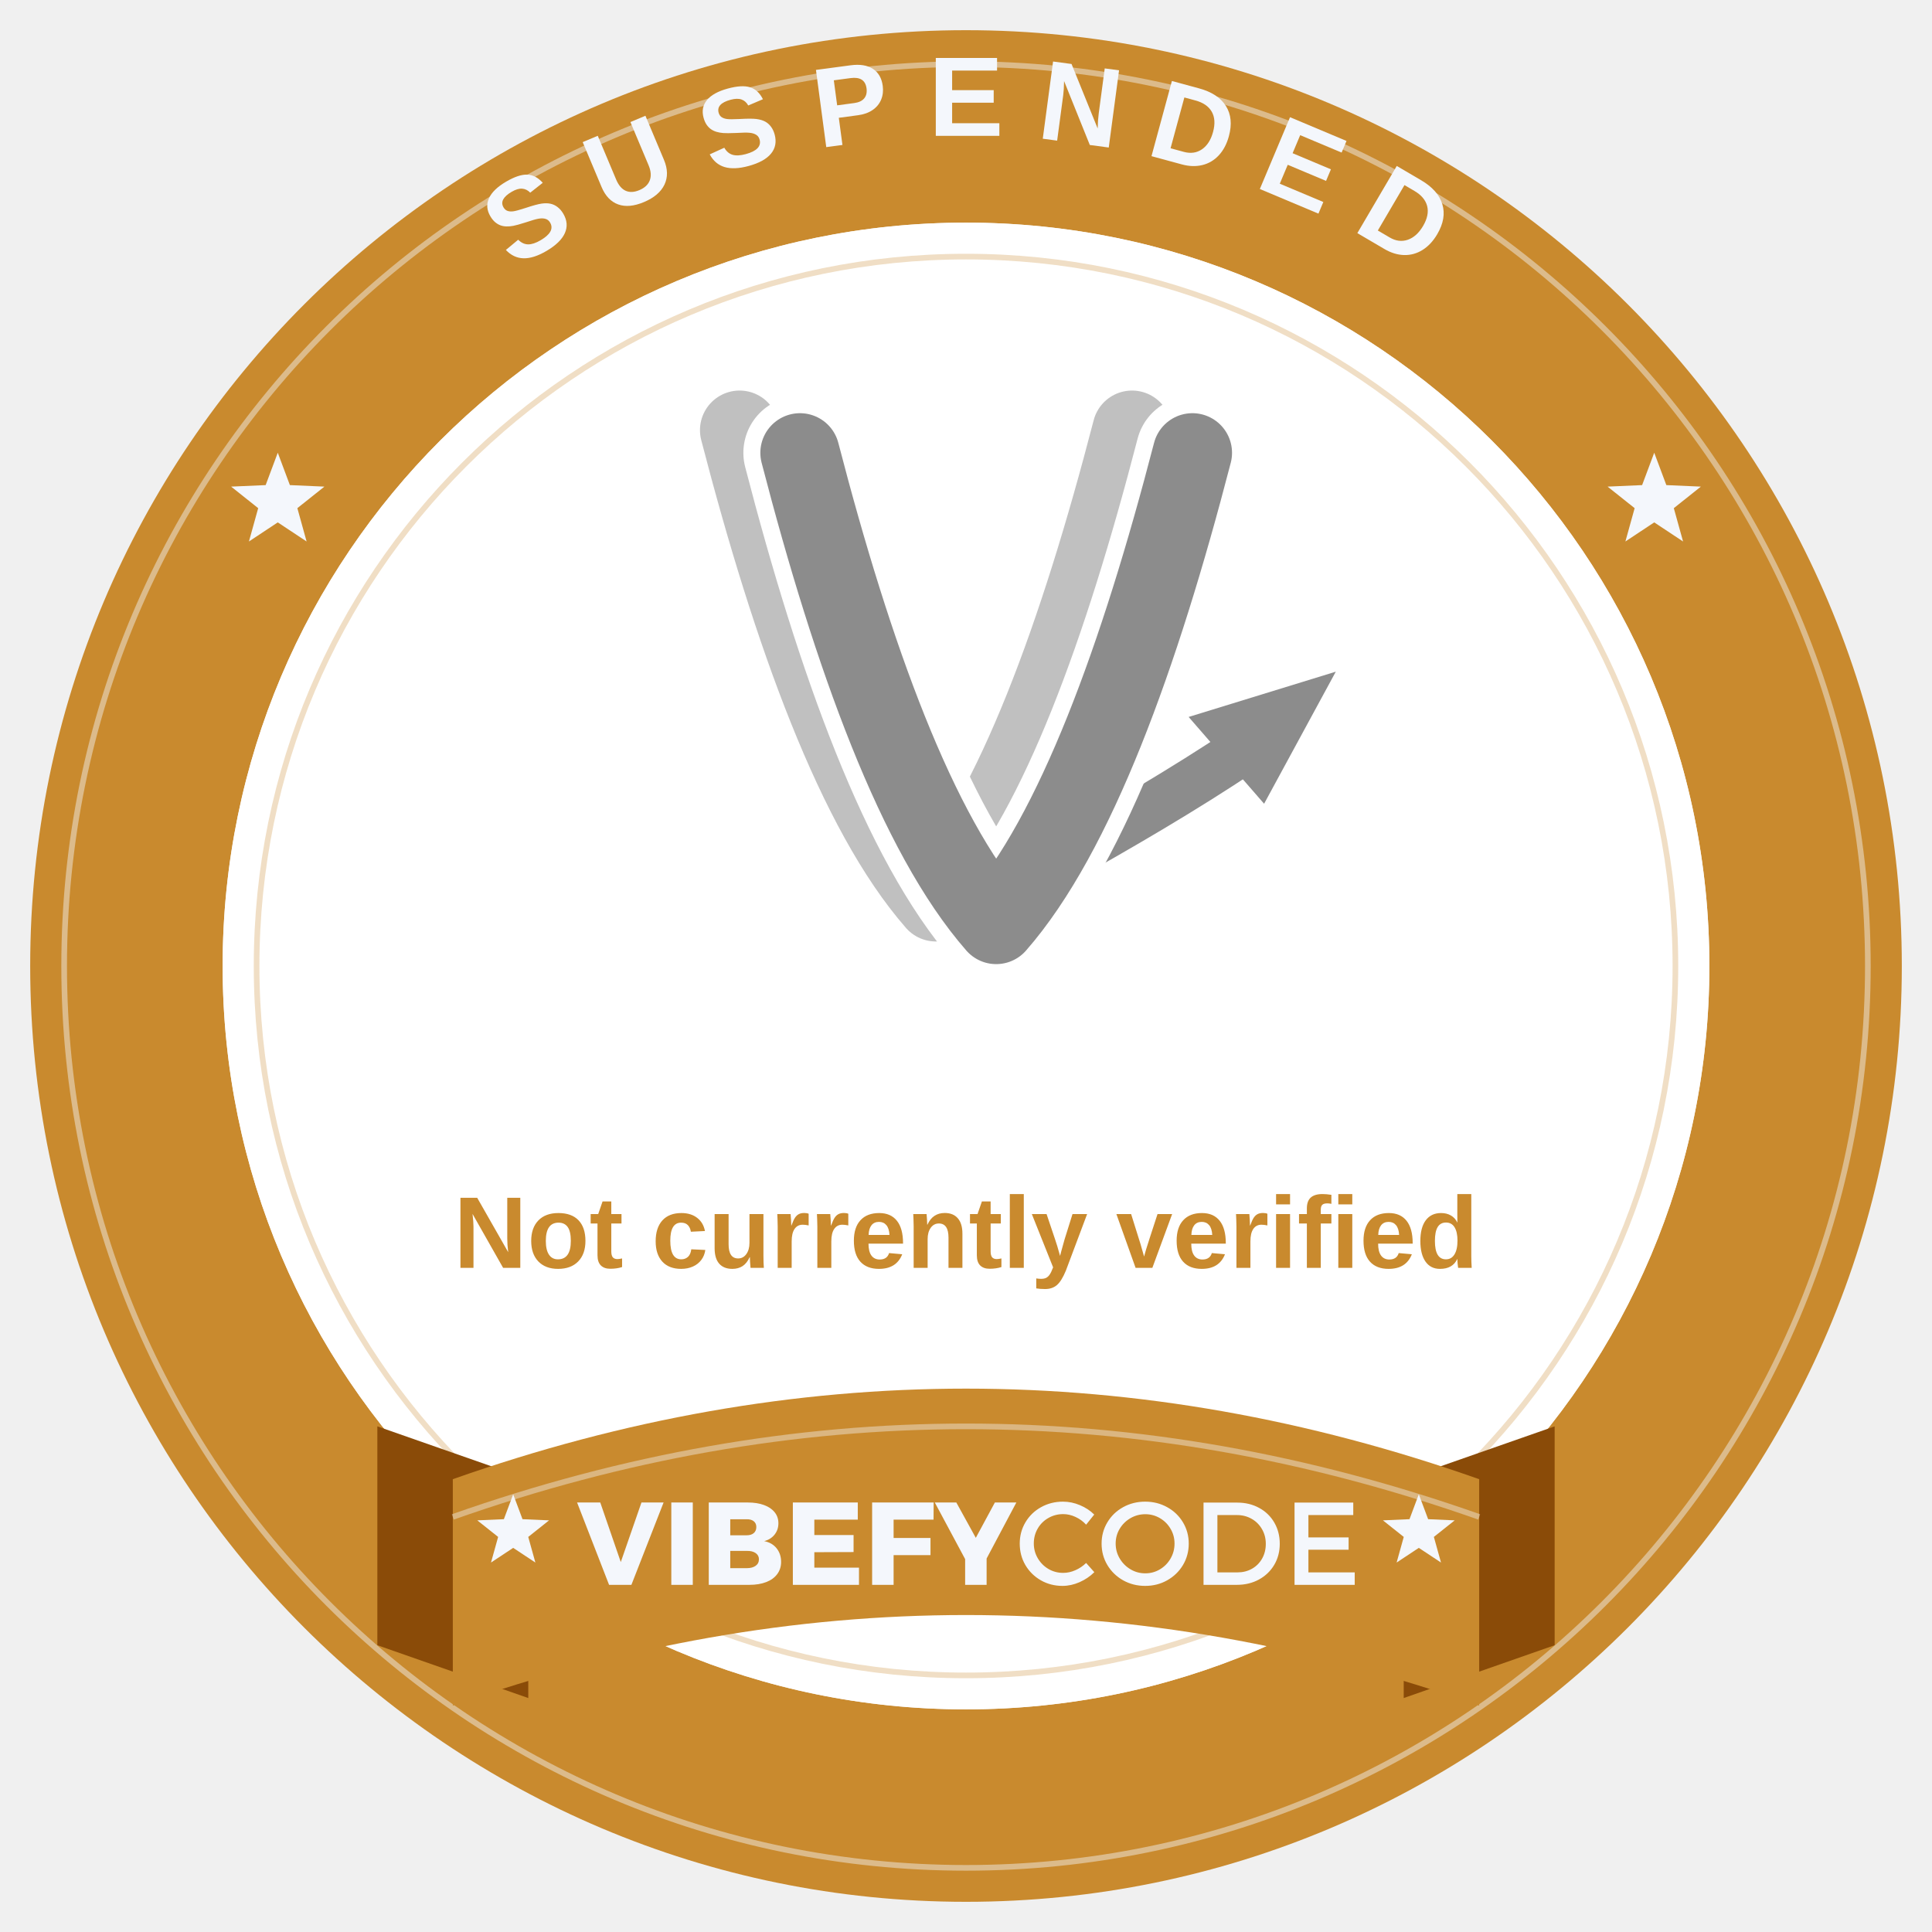
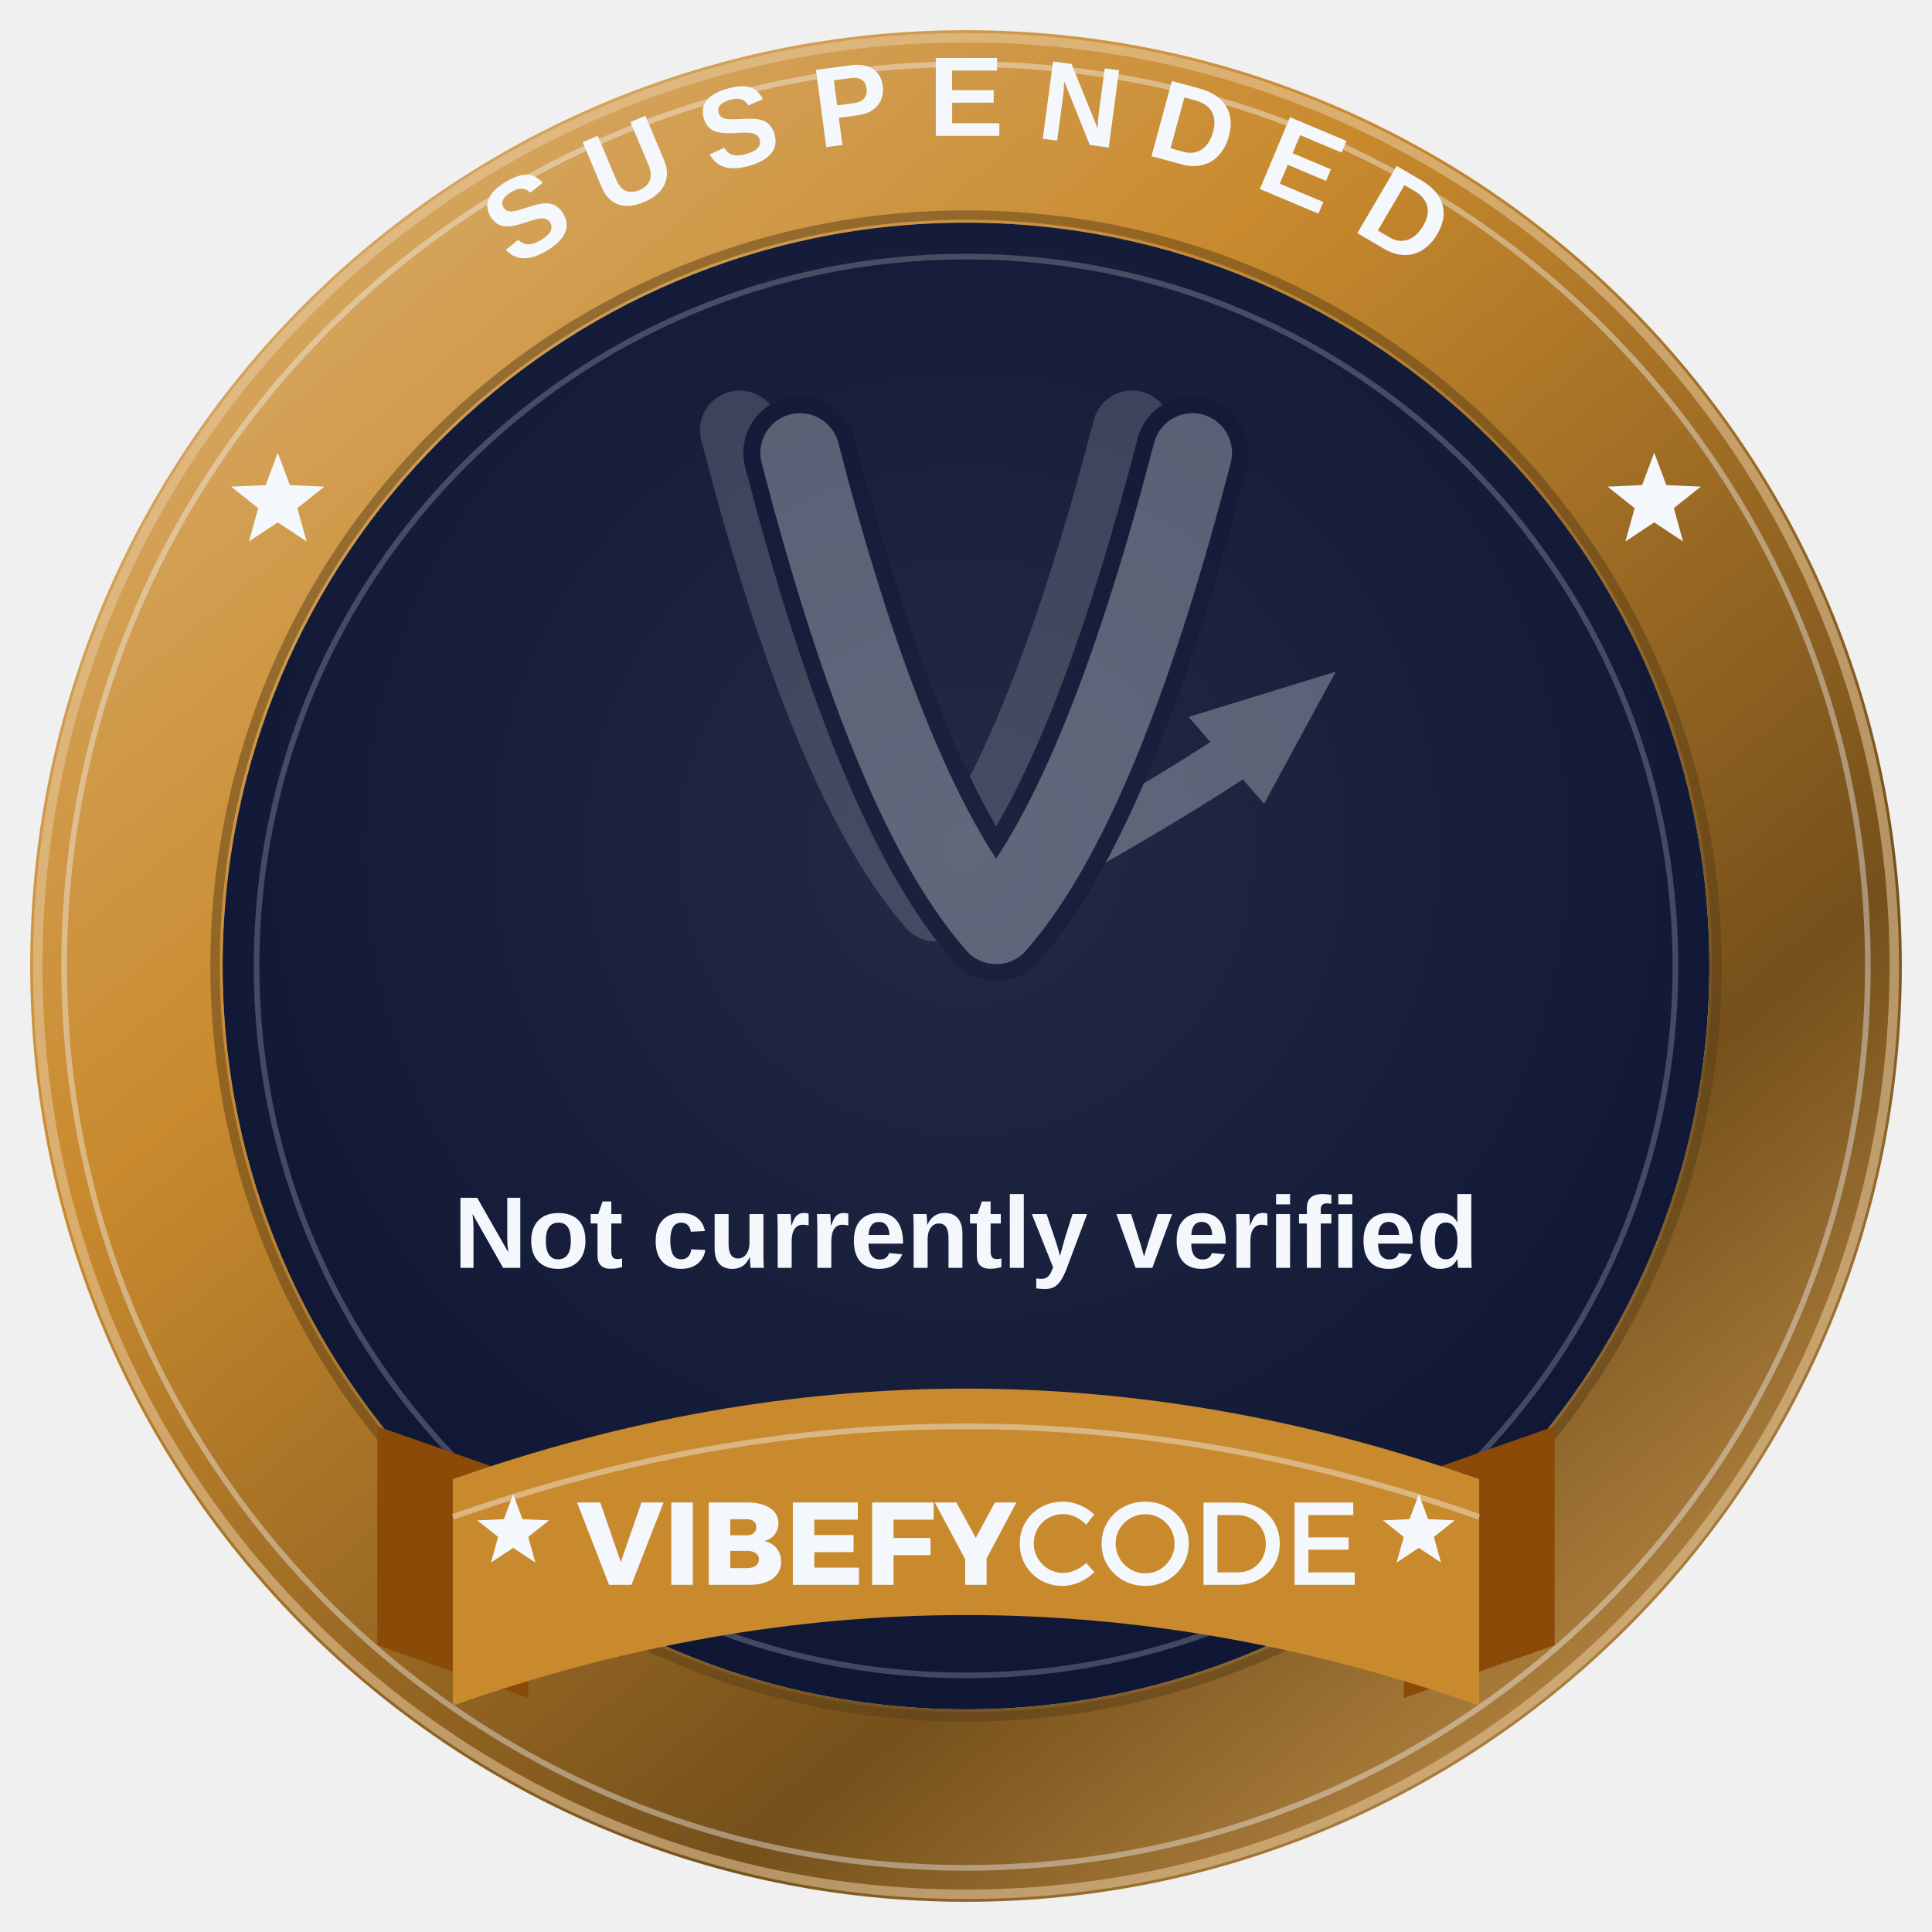
<svg xmlns="http://www.w3.org/2000/svg" viewBox="0 0 512 512" role="img" aria-label="Not currently verified by VibefyCode — suspended." width="512" height="512">
  <defs>
    <linearGradient id="seal-ribbon" x1="0" y1="0" x2="1" y2="1">
      <stop offset="0%" stop-color="#2FD3C4" />
      <stop offset="48%" stop-color="#2E9BE0" />
      <stop offset="100%" stop-color="#1F5FE0" />
    </linearGradient>
    <linearGradient id="seal-arrow" x1="0" y1="1" x2="1" y2="0">
      <stop offset="0%" stop-color="#2E9BE0" />
      <stop offset="62%" stop-color="#E8730C" />
      <stop offset="100%" stop-color="#F9A03F" />
    </linearGradient>
+     <linearGradient id="seal-band" x1="0.08" y1="0" x2="0.92" y2="1">
+       <stop offset="0%" stop-color="#dbb275" />
+       <stop offset="34%" stop-color="#C98A2E" />
+       <stop offset="72%" stop-color="#75501b" />
+       <stop offset="100%" stop-color="#d39f54" />
+     </linearGradient>
+     <radialGradient id="seal-field" cx="0.5" cy="0.42" r="0.72">
+       <stop offset="0%" stop-color="#232a45" />
+       <stop offset="100%" stop-color="#0B1230" />
+     </radialGradient>
    <clipPath id="seal-disc">
      <circle cx="256" cy="256" r="248" />
    </clipPath>
  </defs>
-   <path d="M 8 256 A 248 248 0 1 0 504 256 A 248 248 0 1 0 8 256 Z M 59 256 A 197 197 0 1 0 453 256 A 197 197 0 1 0 59 256 Z" fill="#C98A2E" fill-rule="evenodd" />
-   <circle cx="256" cy="256" r="197" fill="#FFFFFF" />
-   <circle cx="256" cy="256" r="239" fill="none" stroke="#F4F7FC" stroke-width="1.5" opacity="0.45" />
-   <circle cx="256" cy="256" r="188" fill="none" stroke="#C98A2E" stroke-width="1.5" opacity="0.28" />
+   <path d="M 8 256 A 248 248 0 1 0 504 256 A 248 248 0 1 0 8 256 Z M 59 256 A 197 197 0 1 0 453 256 A 197 197 0 1 0 59 256 Z" fill="url(#seal-band)" fill-rule="evenodd" />
+   <circle cx="256" cy="256" r="197" fill="url(#seal-field)" />
+   <circle cx="256" cy="256" r="246" fill="none" stroke="#e7caa1" stroke-width="2.5" opacity="0.55" />
+   <circle cx="256" cy="256" r="199" fill="none" stroke="#5a3e15" stroke-width="2.5" opacity="0.5" />
+   <circle cx="256" cy="256" r="239" fill="none" stroke="#F4F7FC" stroke-width="1.5" opacity="0.4" />
+   <circle cx="256" cy="256" r="188" fill="none" stroke="#F4F7FC" stroke-width="1.5" opacity="0.22" />
  <g aria-hidden="true">
    <text x="0" y="0" transform="translate(144.67 66.25) rotate(-30.40)" text-anchor="middle" font-family="Poppins, Montserrat, 'Segoe UI', 'Helvetica Neue', Arial, sans-serif" font-size="30" font-weight="700" fill="#F4F7FC">S</text>
    <text x="0" y="0" transform="translate(170.75 53.19) rotate(-22.80)" text-anchor="middle" font-family="Poppins, Montserrat, 'Segoe UI', 'Helvetica Neue', Arial, sans-serif" font-size="30" font-weight="700" fill="#F4F7FC">U</text>
    <text x="0" y="0" transform="translate(198.32 43.70) rotate(-15.20)" text-anchor="middle" font-family="Poppins, Montserrat, 'Segoe UI', 'Helvetica Neue', Arial, sans-serif" font-size="30" font-weight="700" fill="#F4F7FC">S</text>
    <text x="0" y="0" transform="translate(226.90 37.93) rotate(-7.60)" text-anchor="middle" font-family="Poppins, Montserrat, 'Segoe UI', 'Helvetica Neue', Arial, sans-serif" font-size="30" font-weight="700" fill="#F4F7FC">P</text>
    <text x="0" y="0" transform="translate(256.00 36.00) rotate(0.00)" text-anchor="middle" font-family="Poppins, Montserrat, 'Segoe UI', 'Helvetica Neue', Arial, sans-serif" font-size="30" font-weight="700" fill="#F4F7FC">E</text>
    <text x="0" y="0" transform="translate(285.10 37.93) rotate(7.60)" text-anchor="middle" font-family="Poppins, Montserrat, 'Segoe UI', 'Helvetica Neue', Arial, sans-serif" font-size="30" font-weight="700" fill="#F4F7FC">N</text>
    <text x="0" y="0" transform="translate(313.68 43.70) rotate(15.20)" text-anchor="middle" font-family="Poppins, Montserrat, 'Segoe UI', 'Helvetica Neue', Arial, sans-serif" font-size="30" font-weight="700" fill="#F4F7FC">D</text>
    <text x="0" y="0" transform="translate(341.25 53.19) rotate(22.80)" text-anchor="middle" font-family="Poppins, Montserrat, 'Segoe UI', 'Helvetica Neue', Arial, sans-serif" font-size="30" font-weight="700" fill="#F4F7FC">E</text>
    <text x="0" y="0" transform="translate(367.33 66.25) rotate(30.40)" text-anchor="middle" font-family="Poppins, Montserrat, 'Segoe UI', 'Helvetica Neue', Arial, sans-serif" font-size="30" font-weight="700" fill="#F4F7FC">D</text>
    <path d="M0.00 -13.00 L3.21 -4.42 L12.36 -4.02 L5.19 1.69 L7.64 10.52 L0.00 5.46 L-7.64 10.52 L-5.19 1.69 L-12.36 -4.02 L-3.21 -4.42 Z" transform="translate(73.61173 132.9776)" fill="#F4F7FC" />
    <path d="M0.00 -13.00 L3.21 -4.42 L12.36 -4.02 L5.19 1.69 L7.64 10.52 L0.00 5.46 L-7.64 10.52 L-5.19 1.69 L-12.36 -4.02 L-3.21 -4.42 Z" transform="translate(438.3883 132.9776)" fill="#F4F7FC" />
  </g>
-   <g transform="translate(256 190) scale(0.5) translate(-256 -256)" opacity="0.45">
+   <g transform="translate(256 190) scale(0.5) translate(-256 -256)" color="#F4F7FC" opacity="0.3">
    <g fill="none" stroke-linecap="round" stroke-linejoin="round">
      <path d="M302 334 C338 314 372 294 402 274" stroke="currentColor" stroke-width="26" />
      <path d="M452 232 L414 302 L374 256 Z" fill="currentColor" stroke="none" />
      <path d="M136 104 C164 212 198 306 240 354 C282 306 316 212 344 104" stroke="currentColor" stroke-width="42" opacity="0.55" />
-       <path d="M168 116 C196 224 230 318 272 366 C314 318 348 224 376 116" stroke="#FFFFFF" stroke-width="60" />
+       <path d="M168 116 C196 224 230 318 272 366 C314 318 348 224 376 116" stroke="#0B1230" stroke-width="60" />
      <path d="M168 116 C196 224 230 318 272 366 C314 318 348 224 376 116" stroke="currentColor" stroke-width="42" />
    </g>
  </g>
-   <g aria-hidden="true" font-family="Poppins, Montserrat, 'Segoe UI', 'Helvetica Neue', Arial, sans-serif" text-anchor="middle" fill="#C98A2E">
+   <g aria-hidden="true" font-family="Poppins, Montserrat, 'Segoe UI', 'Helvetica Neue', Arial, sans-serif" text-anchor="middle" fill="#F4F7FC">
    <text x="256" y="336" font-size="27" font-weight="600">Not currently verified</text>
  </g>
  <g aria-hidden="true">
    <path d="M100 378 L140 392 L140 450 L100 436 Z" fill="#8A4B08" />
    <path d="M412 378 L372 392 L372 450 L412 436 Z" fill="#8A4B08" />
    <path d="M120 392 Q256 344 392 392 L392 452 Q256 404 120 452 Z" fill="#C98A2E" />
    <path d="M120 402 Q256 354 392 402" fill="none" stroke="#F4F7FC" stroke-width="1.5" opacity="0.4" />
    <path d="M0.00 -10.00 L2.47 -3.40 L9.51 -3.09 L3.99 1.30 L5.88 8.09 L0.00 4.20 L-5.88 8.09 L-3.99 1.30 L-9.51 -3.09 L-2.47 -3.40 Z" transform="translate(136 406)" fill="#F4F7FC" />
    <path d="M0.00 -10.00 L2.47 -3.40 L9.51 -3.09 L3.99 1.30 L5.88 8.09 L0.00 4.20 L-5.88 8.09 L-3.99 1.30 L-9.51 -3.09 L-2.47 -3.40 Z" transform="translate(376 406)" fill="#F4F7FC" />
  </g>
  <g fill="#F4F7FC" transform="translate(153.00 420) scale(0.031274)">
    <path d="M 268.94 0 L -2.12 -697.79 L 194.28 -697.79 L 368.19 -193.01 L 543.38 -697.79 L 730.88 -697.79 L 458.12 0 Z M 268.94 0 M 796.32 0 L 796.32 -697.79 L 978.29 -697.79 L 978.29 0 Z M 796.32 0 M 1445.06 -697.79 C 1497.66 -697.79 1543.26 -690.58 1582.07 -676.16 C 1620.78 -661.94 1650.79 -641.58 1672 -615.07 C 1693.21 -588.77 1703.81 -557.59 1703.81 -521.75 C 1703.81 -485.27 1693 -453.24 1671.58 -425.88 C 1650.05 -398.74 1620.67 -380.18 1583.34 -370.32 C 1627.99 -361.83 1663.09 -341.58 1688.54 -309.66 C 1713.99 -277.63 1726.72 -239.24 1726.72 -194.28 C 1726.72 -154.93 1715.69 -120.47 1693.63 -90.78 C 1671.79 -61.3 1640.72 -38.81 1600.31 -23.33 C 1559.8 -7.74 1512.51 0 1458.21 0 L 1113.77 0 L 1113.77 -697.79 Z M 1435.3 -419.95 C 1460.44 -419.95 1480.27 -425.99 1494.69 -438.19 C 1509.32 -450.59 1516.75 -467.88 1516.75 -489.94 C 1516.75 -511.15 1509.32 -527.48 1494.69 -539.14 C 1480.27 -550.7 1460.44 -556.22 1435.3 -555.69 L 1295.75 -555.69 L 1295.75 -419.95 Z M 1435.3 -141.25 C 1466.9 -141.25 1492.14 -147.83 1510.81 -161.19 C 1529.47 -174.45 1538.8 -193.11 1538.8 -217.18 C 1538.8 -238.92 1529.47 -256.32 1510.81 -269.36 C 1492.14 -282.3 1466.9 -288.45 1435.3 -287.6 L 1295.75 -287.6 L 1295.75 -141.25 Z M 1435.3 -141.25 M 1826.29 0 L 1826.29 -697.79 L 2376.46 -697.79 L 2376.46 -552.72 L 2008.27 -552.72 L 2008.27 -422.07 L 2340.83 -422.07 L 2340.83 -277.84 L 2008.27 -276.57 L 2008.27 -145.5 L 2386.65 -145.5 L 2386.65 0 Z M 1826.29 0 M 2498.02 0 L 2498.02 -697.79 L 3019.34 -697.79 L 3018.5 -552.72 L 2679.99 -552.72 L 2679.99 -397.04 L 2992.62 -397.04 L 2992.62 -251.97 L 2679.99 -251.97 L 2679.99 0 Z M 2498.02 0 M 3538.14 -697.79 L 3720.11 -697.79 L 3468.14 -223.12 L 3468.14 0 L 3286.17 0 L 3286.17 -218.03 L 3029.11 -697.79 L 3211.51 -697.79 L 3376.52 -398.31 Z M 3538.14 -697.79 " />
    <path d="M 4311.34 -509.87 C 4286.1 -537.55 4256.3 -559.29 4221.83 -575.2 C 4187.26 -591.32 4152.37 -599.38 4117.06 -599.38 C 4071.25 -599.38 4029.25 -588.35 3991.08 -566.29 C 3952.9 -544.44 3922.78 -514.54 3900.72 -476.36 C 3878.88 -438.19 3868.06 -396.19 3868.06 -350.38 C 3868.06 -305.42 3879.2 -263.84 3901.57 -225.67 C 3923.84 -187.49 3953.85 -157.16 3991.5 -134.89 C 4029.36 -112.52 4071.25 -101.38 4117.06 -101.38 C 4151.52 -101.38 4185.88 -108.8 4220.14 -123.86 C 4254.28 -138.82 4284.72 -159.28 4311.34 -185.37 L 4380.9 -107.32 C 4344.95 -71.69 4303.07 -43.37 4255.34 -22.48 C 4207.52 -1.48 4159.48 8.91 4111.12 8.91 C 4044.1 8.91 3982.8 -6.89 3927.45 -38.6 C 3871.99 -70.52 3828.29 -113.68 3796.37 -167.98 C 3764.67 -222.49 3748.86 -283.04 3748.86 -349.53 C 3748.86 -415.07 3764.77 -475.09 3796.8 -529.39 C 3829.04 -583.89 3873.15 -626.74 3929.14 -657.92 C 3985.35 -689.31 4047.28 -705 4114.94 -705 C 4164.14 -705 4212.08 -695.03 4258.74 -675.31 C 4305.61 -655.79 4346.12 -629.18 4380.06 -595.56 Z M 4311.34 -509.87 M 4811.95 -705 C 4880.03 -705 4942.28 -689.31 4998.59 -657.92 C 5055.11 -626.74 5099.65 -583.89 5132.21 -529.39 C 5164.66 -475.09 5180.99 -415.07 5180.99 -349.53 C 5180.99 -283.04 5164.66 -222.49 5132.21 -167.98 C 5099.65 -113.68 5055.11 -70.52 4998.59 -38.6 C 4942.28 -6.89 4880.03 8.91 4811.95 8.91 C 4743.44 8.91 4680.98 -6.89 4624.46 -38.6 C 4568.15 -70.52 4523.71 -113.68 4491.26 -167.98 C 4458.71 -222.49 4442.48 -283.04 4442.48 -349.53 C 4442.48 -415.07 4458.71 -475.09 4491.26 -529.39 C 4523.71 -583.89 4568.15 -626.74 4624.46 -657.92 C 4680.98 -689.31 4743.44 -705 4811.95 -705 Z M 4812.8 -598.53 C 4767.52 -598.53 4725.63 -587.29 4687.24 -565.02 C 4648.74 -542.64 4618.2 -512.52 4595.61 -474.67 C 4572.92 -437.02 4561.68 -395.34 4561.68 -349.53 C 4561.68 -303.72 4573.13 -261.51 4596.04 -223.12 C 4618.94 -184.63 4649.49 -154.09 4687.66 -131.5 C 4725.84 -108.8 4767.52 -97.56 4812.8 -97.56 C 4857.76 -97.56 4899.12 -108.8 4937.08 -131.5 C 4974.94 -154.09 5004.95 -184.63 5027.01 -223.12 C 5049.28 -261.51 5060.52 -303.72 5060.52 -349.53 C 5060.52 -395.34 5049.28 -437.02 5027.01 -474.67 C 5004.95 -512.52 4974.94 -542.64 4937.08 -565.02 C 4899.12 -587.29 4857.76 -598.53 4812.8 -598.53 Z M 4812.8 -598.53 M 5592.14 -696.94 C 5661.07 -696.94 5722.9 -681.88 5777.51 -651.98 C 5832.34 -622.28 5875.18 -580.82 5906.04 -527.69 C 5936.79 -474.45 5952.28 -414.64 5952.28 -348.26 C 5952.28 -282.08 5936.69 -222.49 5905.62 -169.68 C 5874.44 -117.08 5831.38 -75.61 5776.24 -45.39 C 5721.1 -15.06 5658.53 0 5588.75 0 L 5306.24 0 L 5306.24 -696.94 Z M 5595.11 -105.62 C 5639.44 -105.62 5679.95 -115.8 5716.43 -136.16 C 5752.91 -156.74 5781.54 -185.48 5802.54 -222.27 C 5823.43 -259.28 5833.93 -300.96 5833.93 -347.41 C 5833.93 -393.75 5823.01 -435.43 5801.27 -472.55 C 5779.74 -509.87 5750.36 -538.93 5713.04 -559.93 C 5675.92 -580.82 5634.98 -591.32 5590.02 -591.32 L 5423.74 -591.32 L 5423.74 -105.62 Z M 5595.11 -105.62 M 6077.48 0 L 6077.48 -696.94 L 6575.05 -696.94 L 6575.05 -591.32 L 6194.98 -591.32 L 6194.98 -402.13 L 6535.6 -402.13 L 6535.6 -297.78 L 6194.98 -297.78 L 6194.98 -105.62 L 6587.35 -105.62 L 6587.35 0 Z M 6077.48 0 " />
  </g>
</svg>
